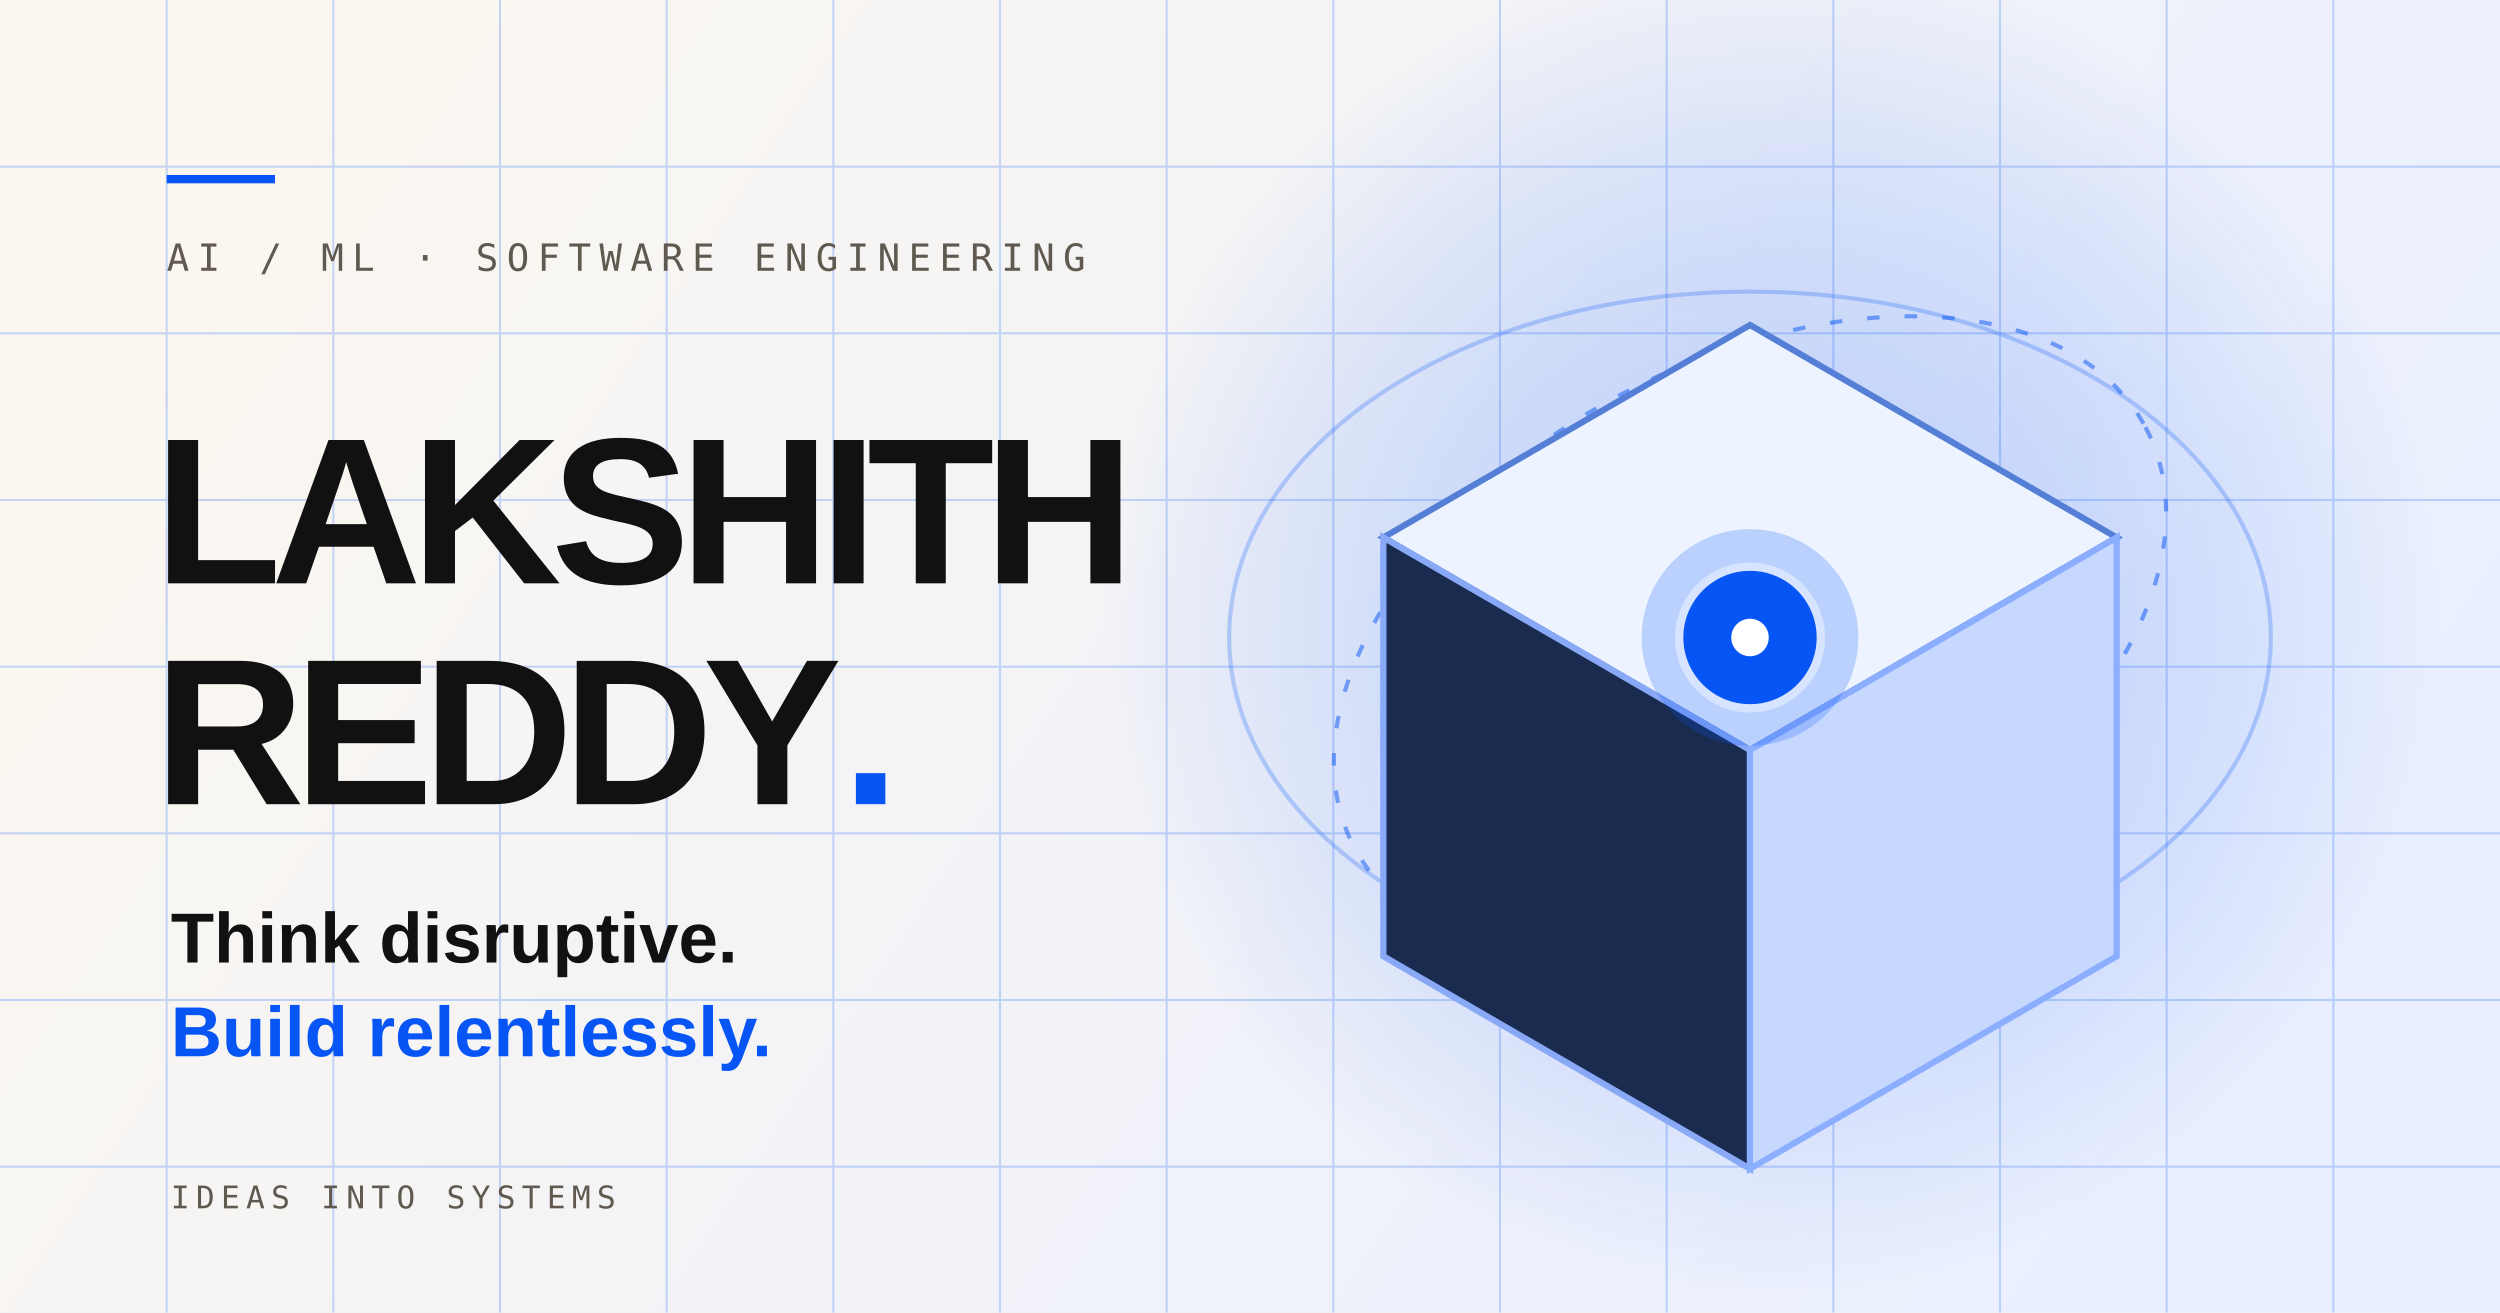
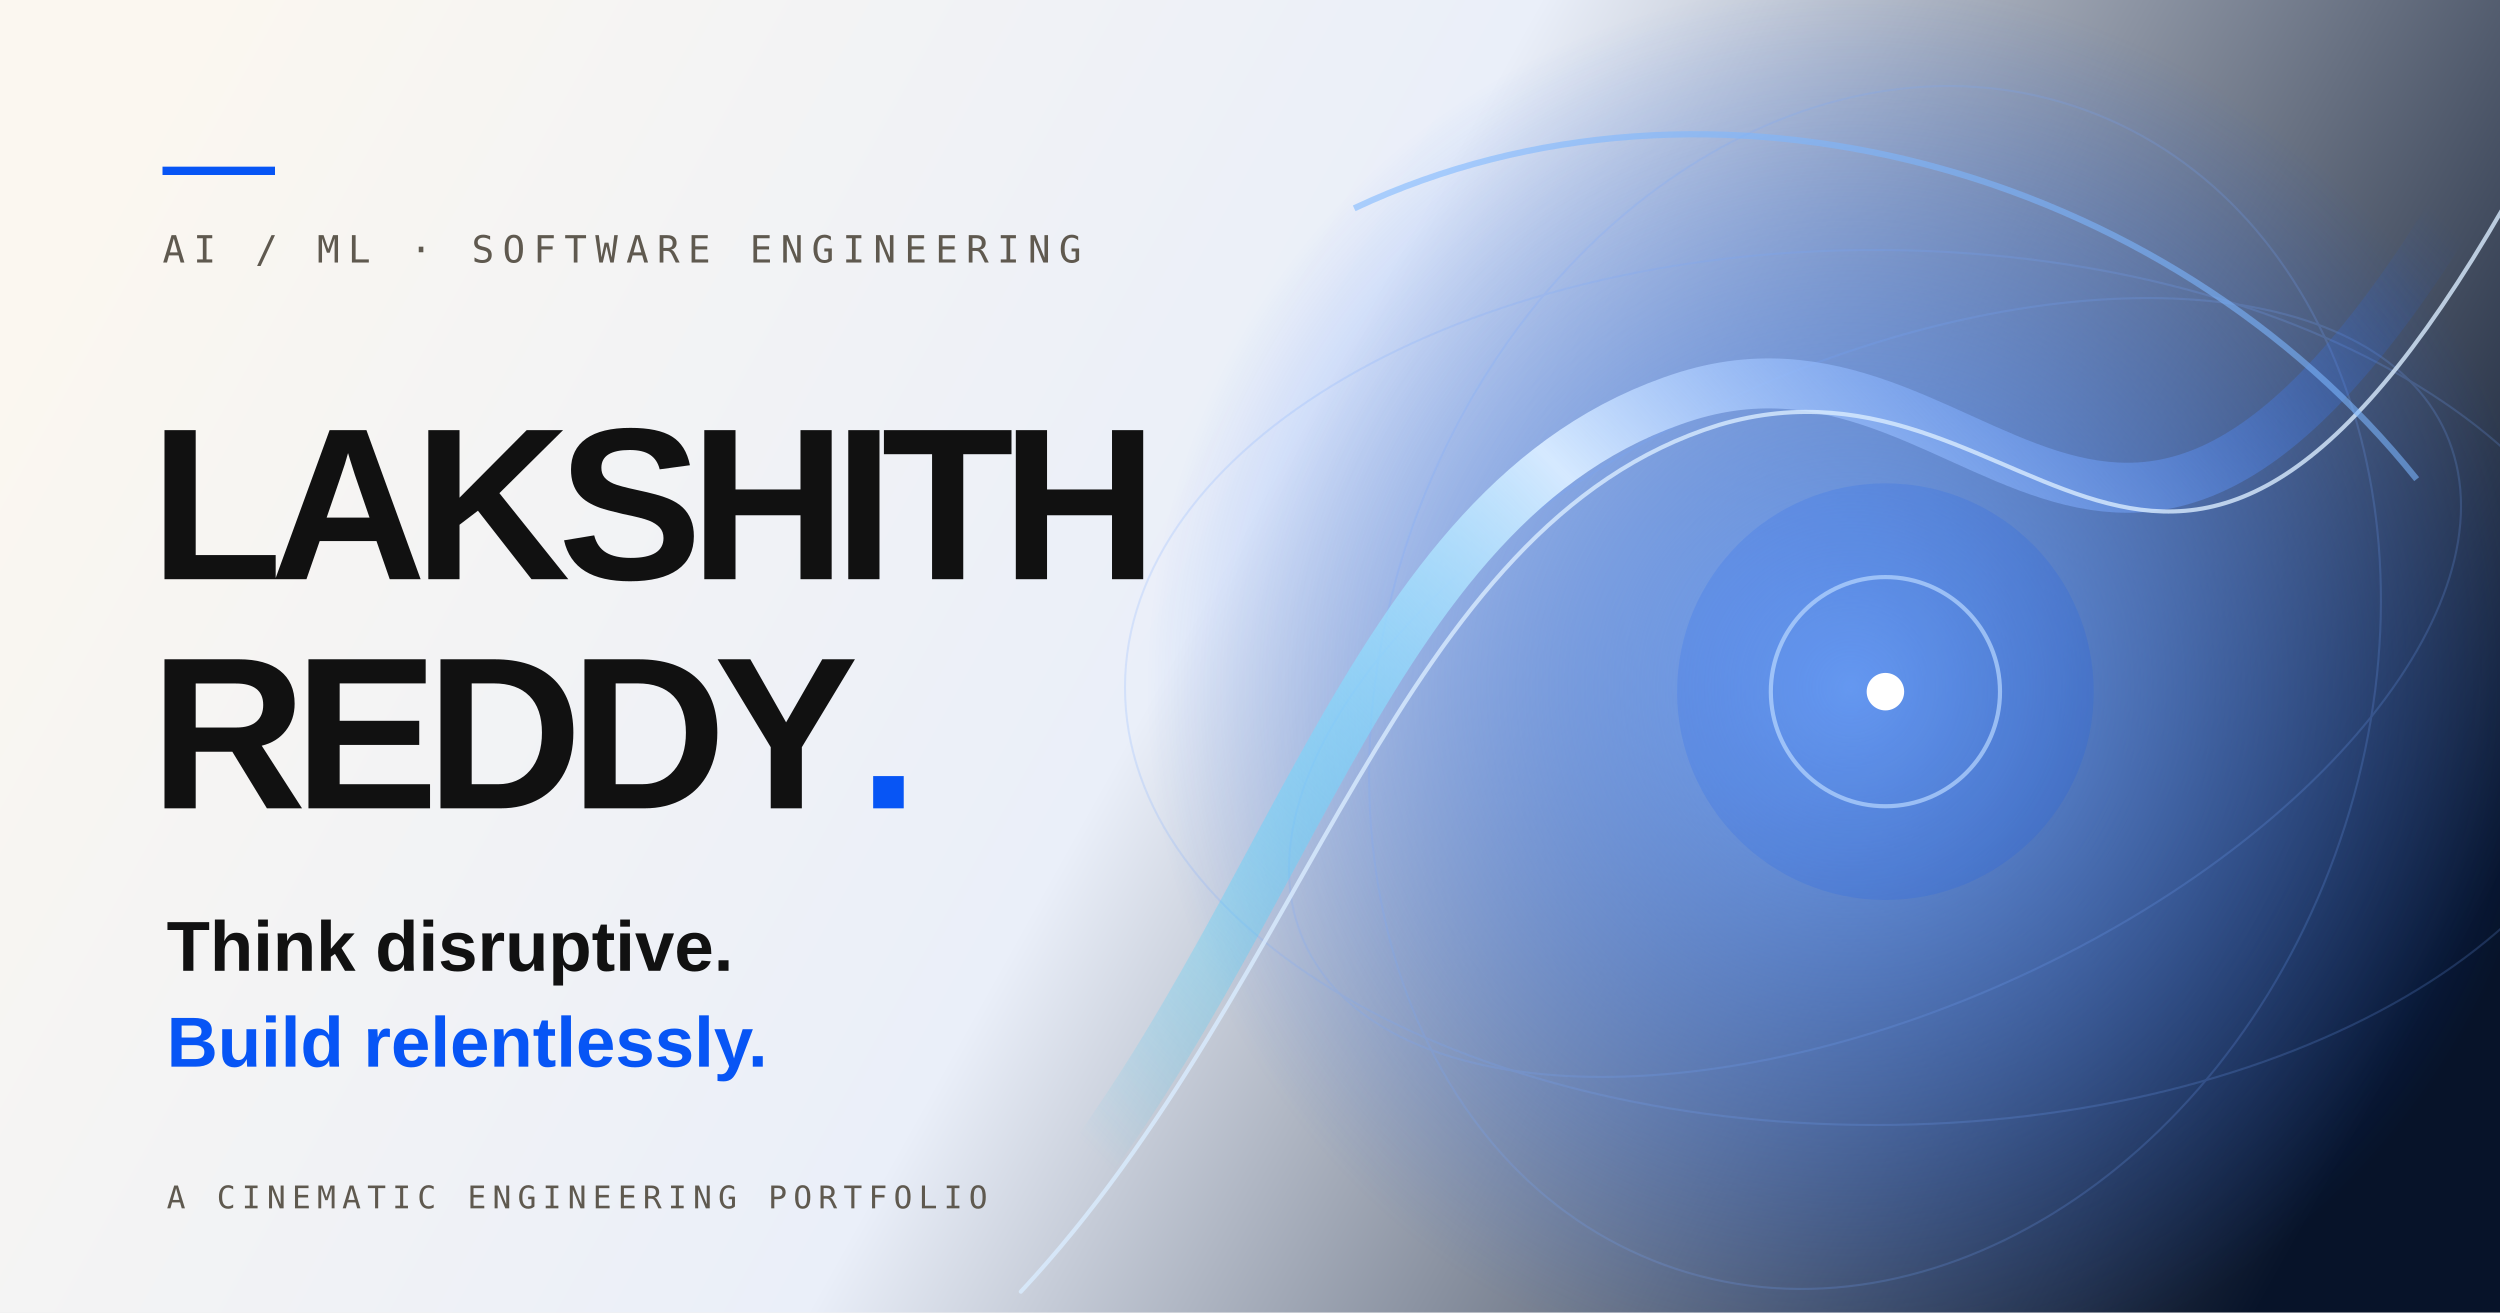
<svg xmlns="http://www.w3.org/2000/svg" width="1200" height="630" viewBox="0 0 1200 630" fill="none">
  <defs>
-     <linearGradient id="bg" x1="140" y1="40" x2="1040" y2="630" gradientUnits="userSpaceOnUse">
+     <linearGradient id="bg" x1="80" y1="30" x2="1100" y2="600" gradientUnits="userSpaceOnUse">
      <stop stop-color="#FBF7F0" />
-       <stop offset="1" stop-color="#E9EFFF" />
+       <stop offset=".48" stop-color="#EAEFF9" />
+       <stop offset="1" stop-color="#071329" />
    </linearGradient>
-     <radialGradient id="glow" cx="0" cy="0" r="1" gradientTransform="translate(850 300) rotate(90) scale(320)" gradientUnits="userSpaceOnUse">
-       <stop stop-color="#6D98FF" stop-opacity=".38" />
+     <radialGradient id="flare" cx="0" cy="0" r="1" gradientTransform="translate(890 330) rotate(90) scale(340)" gradientUnits="userSpaceOnUse">
+       <stop stop-color="#73A8FF" stop-opacity=".85" />
      <stop offset="1" stop-color="#0755F5" stop-opacity="0" />
    </radialGradient>
-     <linearGradient id="core" x1="740" y1="175" x2="960" y2="500" gradientUnits="userSpaceOnUse">
-       <stop stop-color="#C7D8FF" />
-       <stop offset=".45" stop-color="#3978FF" />
-       <stop offset="1" stop-color="#0A245E" />
+     <linearGradient id="trail" x1="560" y1="590" x2="1120" y2="50" gradientUnits="userSpaceOnUse">
+       <stop stop-color="#00C8FF" stop-opacity="0" />
+       <stop offset=".5" stop-color="#D5E9FF" />
+       <stop offset="1" stop-color="#0755F5" stop-opacity="0" />
    </linearGradient>
  </defs>
  <rect width="1200" height="630" fill="url(#bg)" />
-   <rect width="1200" height="630" fill="url(#glow)" />
-   <g opacity=".22" stroke="#0755F5">
-     <path d="M0 80H1200M0 160H1200M0 240H1200M0 320H1200M0 400H1200M0 480H1200M0 560H1200" />
-     <path d="M80 0V630M160 0V630M240 0V630M320 0V630M400 0V630M480 0V630M560 0V630M640 0V630M720 0V630M800 0V630M880 0V630M960 0V630M1040 0V630M1120 0V630" />
+   <rect width="1200" height="630" fill="url(#flare)" />
+   <g opacity=".2" stroke="#75A6FF">
+     <ellipse cx="900" cy="330" rx="360" ry="210" />
+     <ellipse cx="900" cy="330" rx="300" ry="155" transform="rotate(-24 900 330)" />
+     <ellipse cx="900" cy="330" rx="235" ry="295" transform="rotate(20 900 330)" />
  </g>
-   <g transform="translate(840 306)">
-     <ellipse rx="250" ry="166" stroke="#0755F5" stroke-opacity=".24" stroke-width="2" />
-     <ellipse rx="215" ry="132" transform="rotate(-28)" stroke="#0755F5" stroke-opacity=".5" stroke-width="2" stroke-dasharray="6 12" />
-     <path d="M0-150L176-48L0 54L-176-48L0-150Z" fill="#EDF3FF" stroke="#557FD6" stroke-width="3" />
-     <path d="M-176-48L0 54V255L-176 153V-48Z" fill="#1A2B50" stroke="#89A9F6" stroke-width="3" />
-     <path d="M0 54L176-48V153L0 255V54Z" fill="url(#core)" stroke="#8CAEFF" stroke-width="3" />
-     <circle r="52" fill="#0755F5" fill-opacity=".22" />
-     <circle r="34" fill="#0755F5" stroke="#D7E4FF" stroke-width="4" />
-     <circle r="9" fill="white" />
-   </g>
-   <path d="M80 86H132" stroke="#0755F5" stroke-width="4" />
-   <text x="80" y="130" fill="#5F594F" font-family="monospace" font-size="18" letter-spacing="4">AI / ML · SOFTWARE ENGINEERING</text>
-   <text x="74" y="280" fill="#111111" font-family="Arial, Helvetica, sans-serif" font-size="100" font-weight="900" letter-spacing="-5">LAKSHITH</text>
-   <text x="74" y="386" fill="#111111" font-family="Arial, Helvetica, sans-serif" font-size="100" font-weight="900" letter-spacing="-5">REDDY<tspan fill="#0755F5">.</tspan>
+   <path d="M480 610C620 460 650 240 810 190C960 144 1020 390 1205 54" stroke="url(#trail)" stroke-width="24" stroke-linecap="round" />
+   <path d="M490 620C630 470 670 252 825 204C980 158 1040 390 1210 85" stroke="#D9ECFF" stroke-opacity=".8" stroke-width="2" stroke-linecap="round" />
+   <path d="M650 100C820 20 1040 80 1160 230" stroke="#7DB7FF" stroke-opacity=".58" stroke-width="3" />
+   <circle cx="905" cy="332" r="100" fill="#0755F5" fill-opacity=".14" />
+   <circle cx="905" cy="332" r="55" stroke="#B8D7FF" stroke-opacity=".7" stroke-width="2" />
+   <circle cx="905" cy="332" r="9" fill="#FFFFFF" />
+   <path d="M78 82H132" stroke="#0755F5" stroke-width="4" />
+   <text x="78" y="126" fill="#5F594F" font-family="monospace" font-size="18" letter-spacing="4">AI / ML · SOFTWARE ENGINEERING</text>
+   <text x="72" y="278" fill="#111111" font-family="Arial, Helvetica, sans-serif" font-size="104" font-weight="900" letter-spacing="-6">LAKSHITH</text>
+   <text x="72" y="388" fill="#111111" font-family="Arial, Helvetica, sans-serif" font-size="104" font-weight="900" letter-spacing="-6">REDDY<tspan fill="#0755F5">.</tspan>
  </text>
-   <text x="82" y="462" fill="#111111" font-family="Arial, Helvetica, sans-serif" font-size="34" font-weight="700">Think disruptive.</text>
-   <text x="82" y="507" fill="#0755F5" font-family="Arial, Helvetica, sans-serif" font-size="34" font-weight="700">Build relentlessly.</text>
-   <text x="82" y="580" fill="#5F594F" font-family="monospace" font-size="15" letter-spacing="3">IDEAS INTO SYSTEMS</text>
+   <text x="80" y="466" fill="#111111" font-family="Arial, Helvetica, sans-serif" font-size="34" font-weight="700">Think disruptive.</text>
+   <text x="80" y="512" fill="#0755F5" font-family="Arial, Helvetica, sans-serif" font-size="34" font-weight="700">Build relentlessly.</text>
+   <text x="80" y="580" fill="#5F594F" font-family="monospace" font-size="15" letter-spacing="3">A CINEMATIC ENGINEERING PORTFOLIO</text>
</svg>
